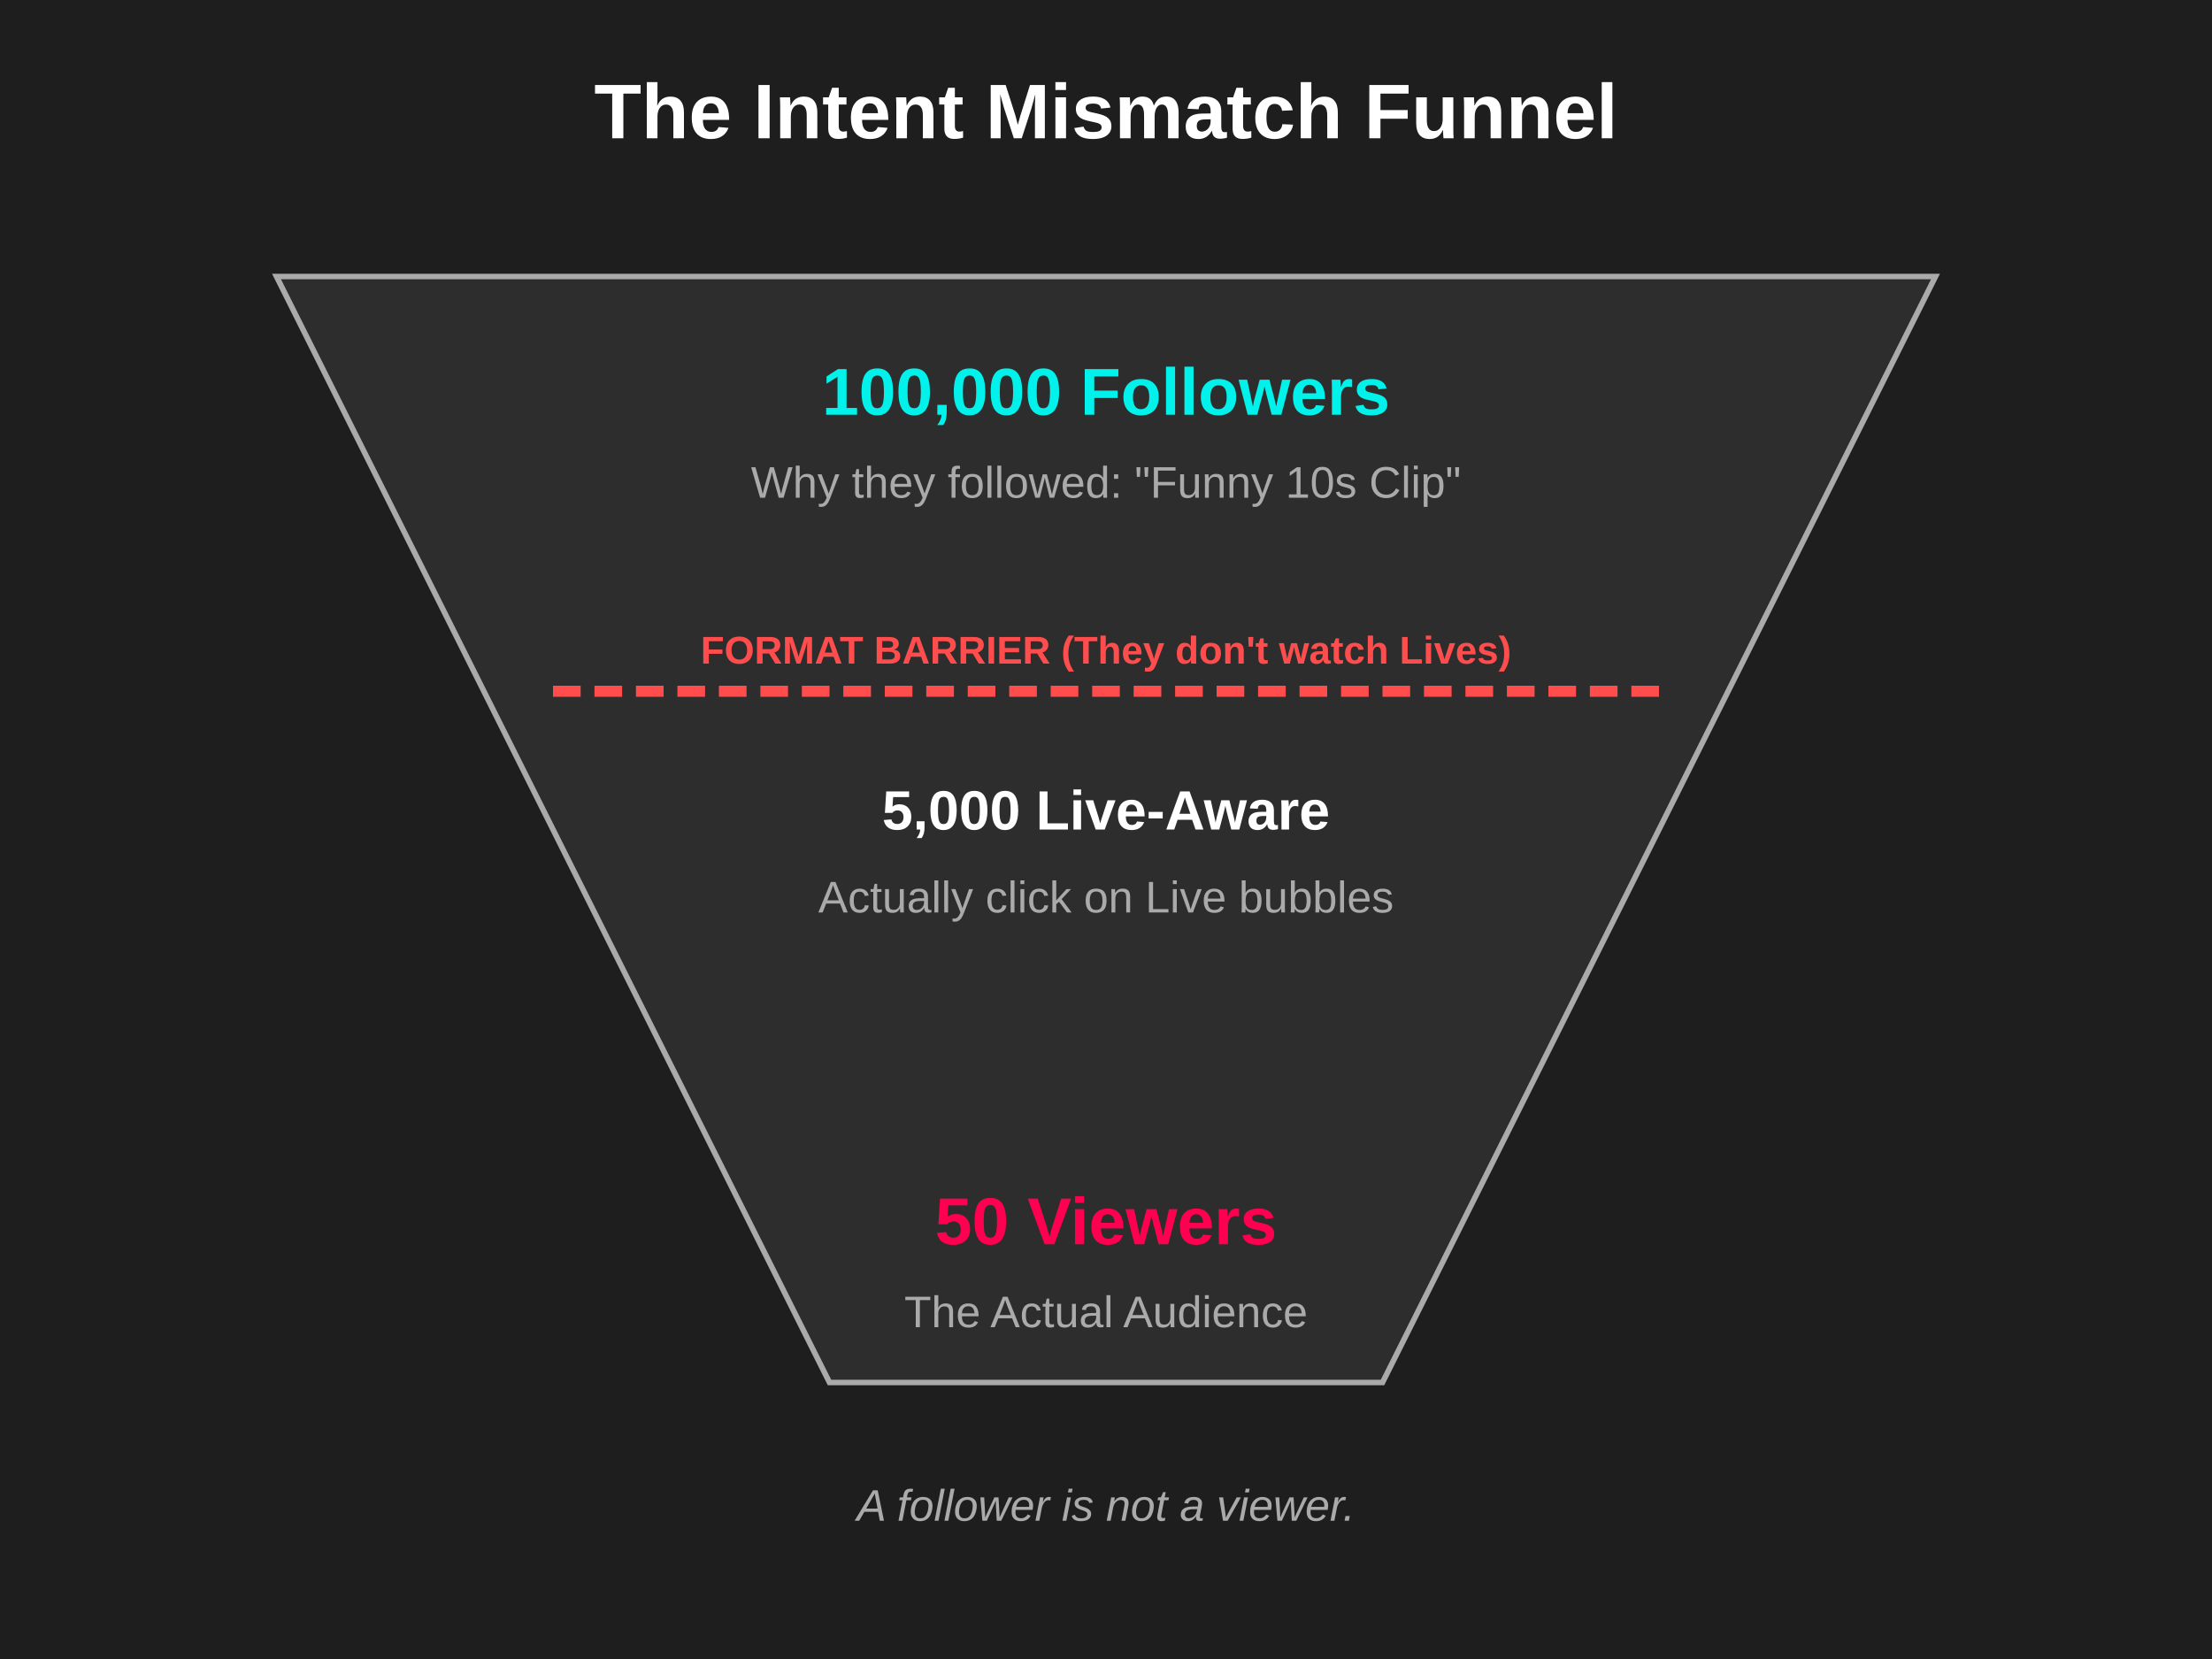
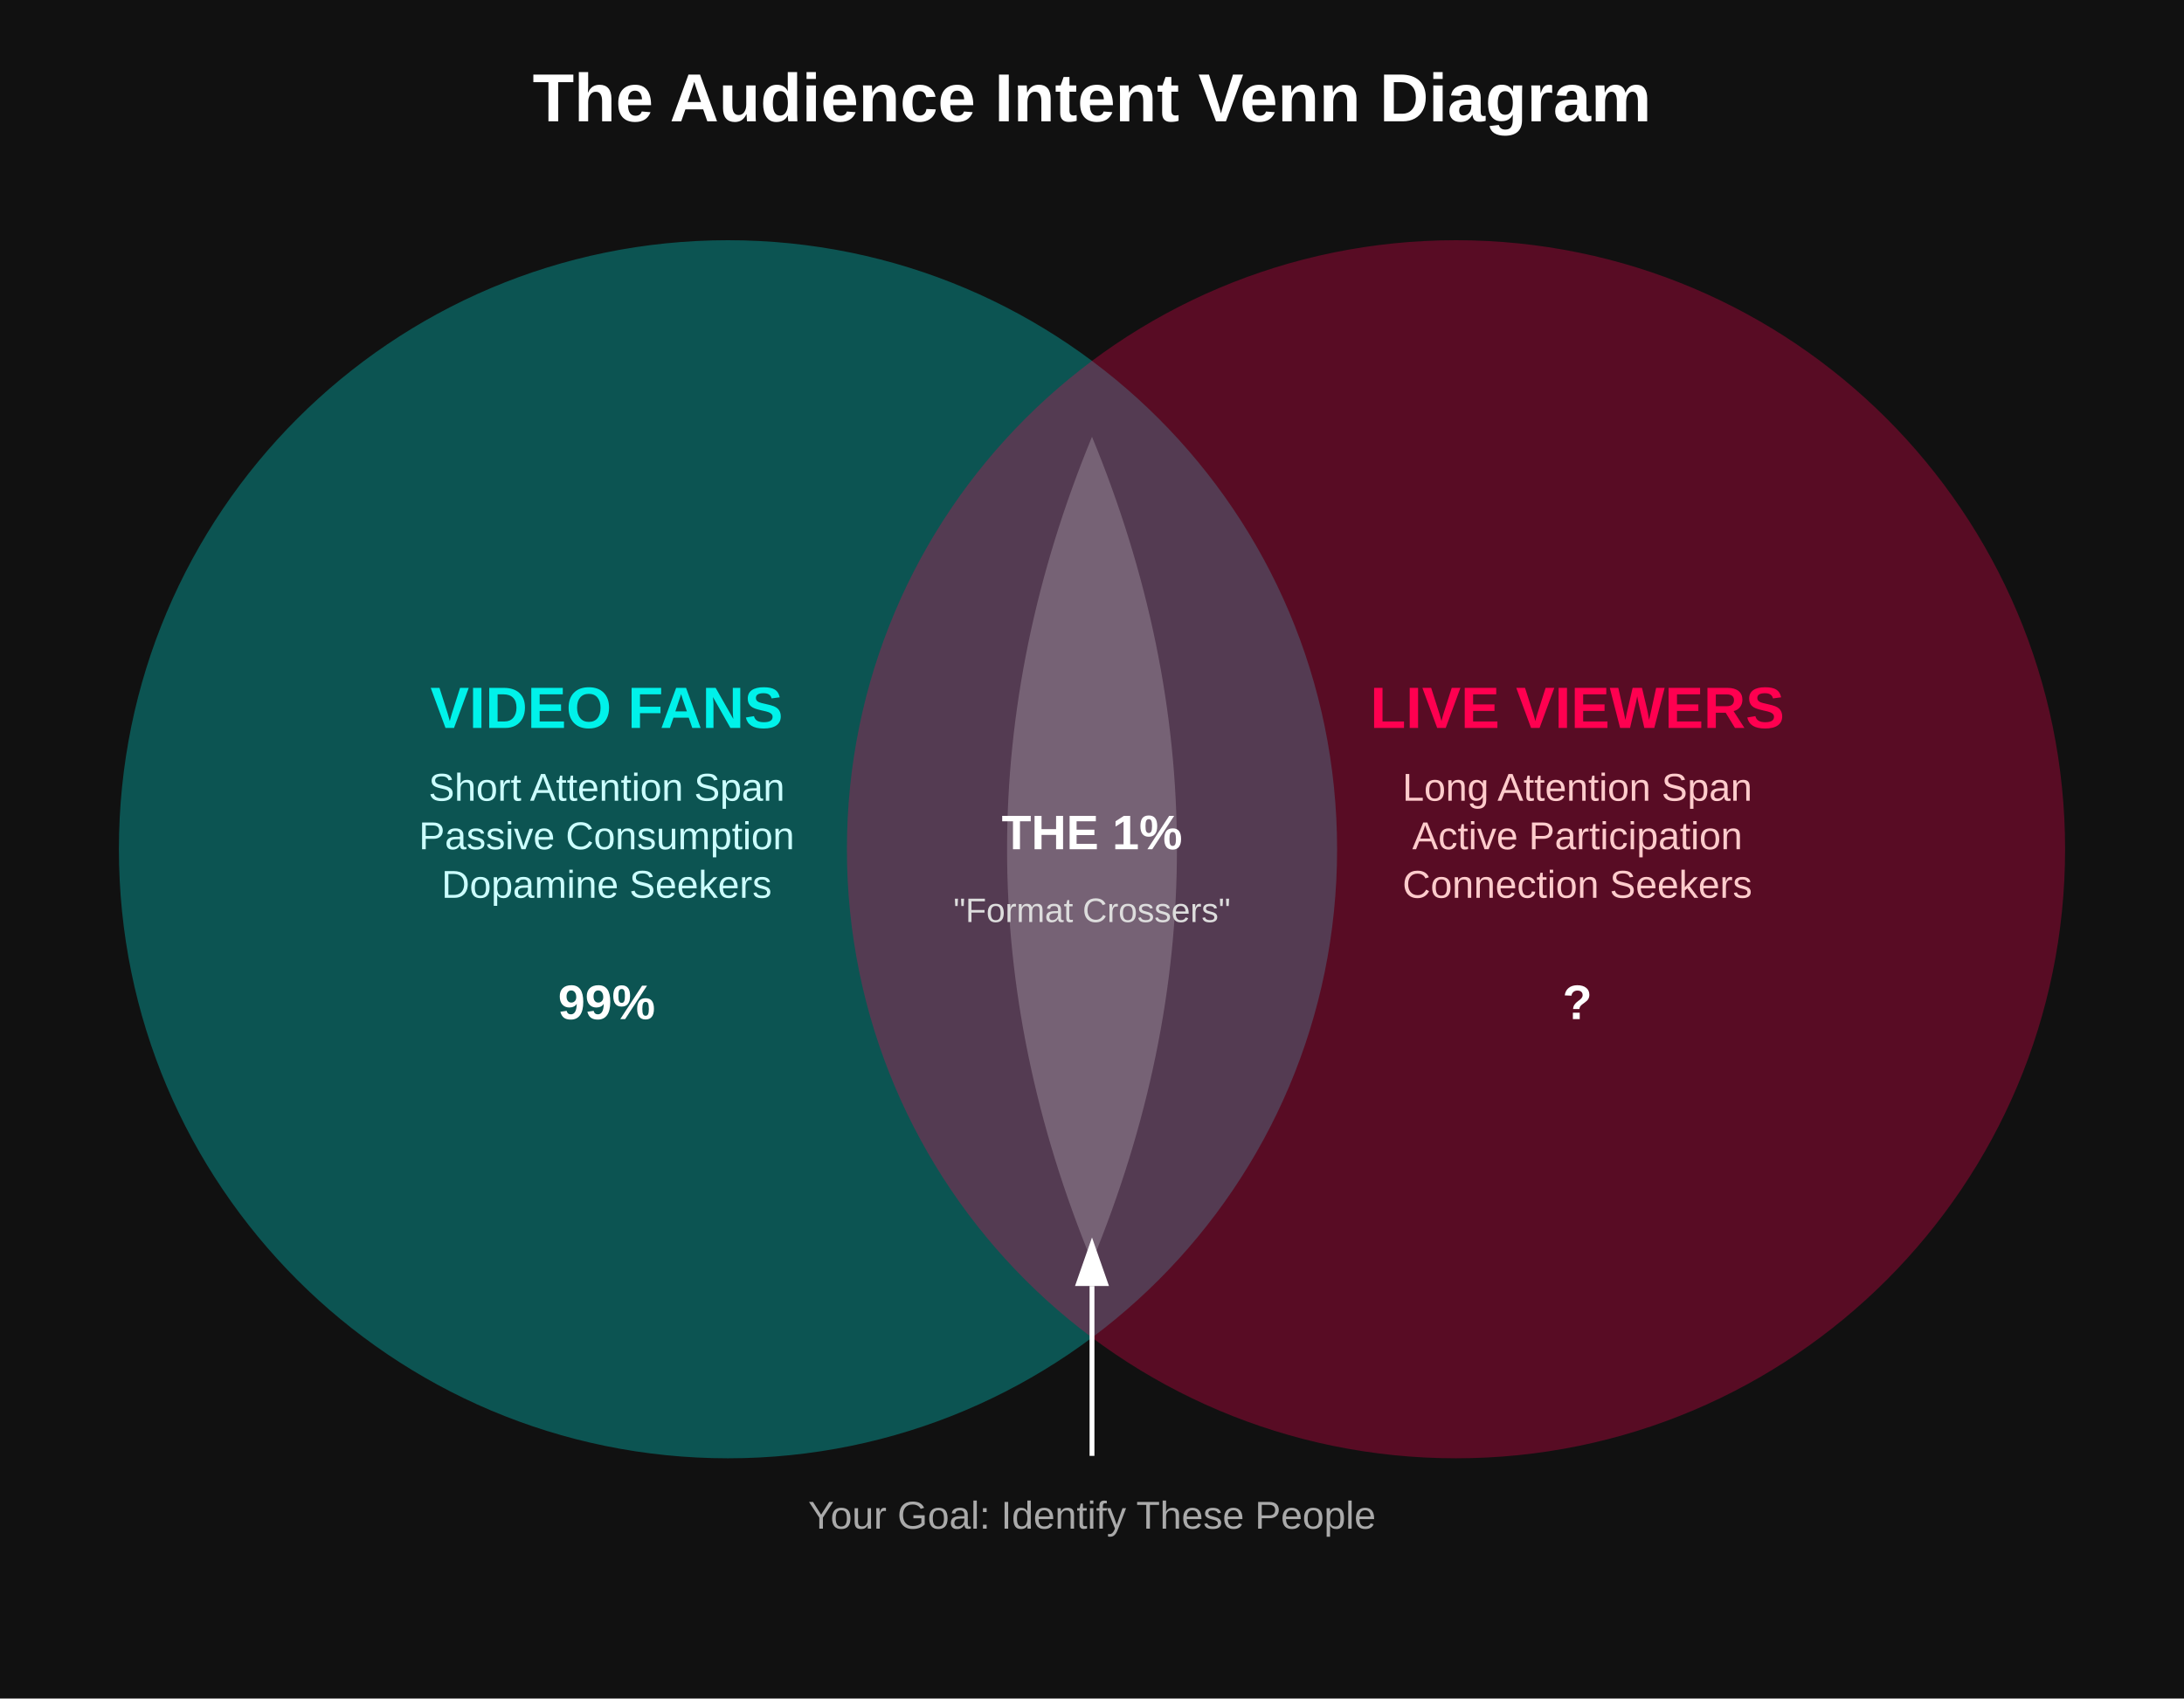
- <svg xmlns="http://www.w3.org/2000/svg" viewBox="0 0 800 600">
-   <rect width="800" height="600" fill="#1e1e1e" />
-   <text x="400" y="50" fill="#fff" font-family="Arial, sans-serif" font-size="28" font-weight="bold" text-anchor="middle">The Intent Mismatch Funnel</text>
-   <path d="M 100,100 L 700,100 L 500,500 L 300,500 Z" fill="#2d2d2d" stroke="#aaa" stroke-width="2" />
-   <text x="400" y="150" fill="#00f2ea" font-family="Arial, sans-serif" font-size="24" font-weight="bold" text-anchor="middle">100,000 Followers</text>
-   <text x="400" y="180" fill="#aaa" font-family="Arial, sans-serif" font-size="16" text-anchor="middle">Why they followed: "Funny 10s Clip"</text>
-   <line x1="200" y1="250" x2="600" y2="250" stroke="#ff4d4d" stroke-width="4" stroke-dasharray="10,5" />
-   <text x="400" y="240" fill="#ff4d4d" font-family="Arial, sans-serif" font-size="14" font-weight="bold" text-anchor="middle">FORMAT BARRIER (They don't watch Lives)</text>
-   <text x="400" y="300" fill="#fff" font-family="Arial, sans-serif" font-size="20" font-weight="bold" text-anchor="middle">5,000 Live-Aware</text>
-   <text x="400" y="330" fill="#aaa" font-family="Arial, sans-serif" font-size="16" text-anchor="middle">Actually click on Live bubbles</text>
-   <text x="400" y="450" fill="#ff0050" font-family="Arial, sans-serif" font-size="24" font-weight="bold" text-anchor="middle">50 Viewers</text>
-   <text x="400" y="480" fill="#aaa" font-family="Arial, sans-serif" font-size="16" text-anchor="middle">The Actual Audience</text>
-   <text x="400" y="550" fill="#aaa" font-family="Arial, sans-serif" font-size="16" font-style="italic" text-anchor="middle">A follower is not a viewer.</text>
+ <svg xmlns="http://www.w3.org/2000/svg" viewBox="0 0 900 700" width="900" height="700">
+   <rect width="900" height="700" fill="#111111" />
+   <text x="450" y="50" text-anchor="middle" font-family="Arial" font-weight="bold" font-size="28" fill="#ffffff">The Audience Intent Venn Diagram</text>
+   <circle cx="300" cy="350" r="250" fill="#00f2ea" opacity="0.3" stroke="#00f2ea" stroke-width="2" />
+   <text x="250" y="300" text-anchor="middle" font-family="Arial" font-weight="bold" font-size="24" fill="#00f2ea">VIDEO FANS</text>
+   <text x="250" y="330" text-anchor="middle" font-family="Arial" font-size="16" fill="#ccffff">Short Attention Span</text>
+   <text x="250" y="350" text-anchor="middle" font-family="Arial" font-size="16" fill="#ccffff">Passive Consumption</text>
+   <text x="250" y="370" text-anchor="middle" font-family="Arial" font-size="16" fill="#ccffff">Dopamine Seekers</text>
+   <text x="250" y="420" text-anchor="middle" font-family="Arial" font-weight="bold" font-size="20" fill="#ffffff">99%</text>
+   <circle cx="600" cy="350" r="250" fill="#ff0050" opacity="0.3" stroke="#ff0050" stroke-width="2" />
+   <text x="650" y="300" text-anchor="middle" font-family="Arial" font-weight="bold" font-size="24" fill="#ff0050">LIVE VIEWERS</text>
+   <text x="650" y="330" text-anchor="middle" font-family="Arial" font-size="16" fill="#ffcccc">Long Attention Span</text>
+   <text x="650" y="350" text-anchor="middle" font-family="Arial" font-size="16" fill="#ffcccc">Active Participation</text>
+   <text x="650" y="370" text-anchor="middle" font-family="Arial" font-size="16" fill="#ffcccc">Connection Seekers</text>
+   <text x="650" y="420" text-anchor="middle" font-family="Arial" font-weight="bold" font-size="20" fill="#ffffff">?</text>
+   <path d="M450 180 Q520 350 450 520 Q380 350 450 180 Z" fill="#ffffff" opacity="0.2" />
+   <text x="450" y="350" text-anchor="middle" font-family="Arial" font-weight="bold" font-size="20" fill="#ffffff">THE 1%</text>
+   <text x="450" y="380" text-anchor="middle" font-family="Arial" font-size="14" fill="#dddddd">"Format Crossers"</text>
+   <line x1="450" y1="600" x2="450" y2="530" stroke="#ffffff" stroke-width="2" marker-end="url(#arrow)" />
+   <text x="450" y="630" text-anchor="middle" font-family="Arial" font-size="16" fill="#aaaaaa">Your Goal: Identify These People</text>
+   <defs>
+     <marker id="arrow" markerWidth="10" markerHeight="7" refX="0" refY="3.5" orient="auto">
+       <polygon points="0 0, 10 3.5, 0 7" fill="#ffffff" />
+     </marker>
+   </defs>
</svg>
